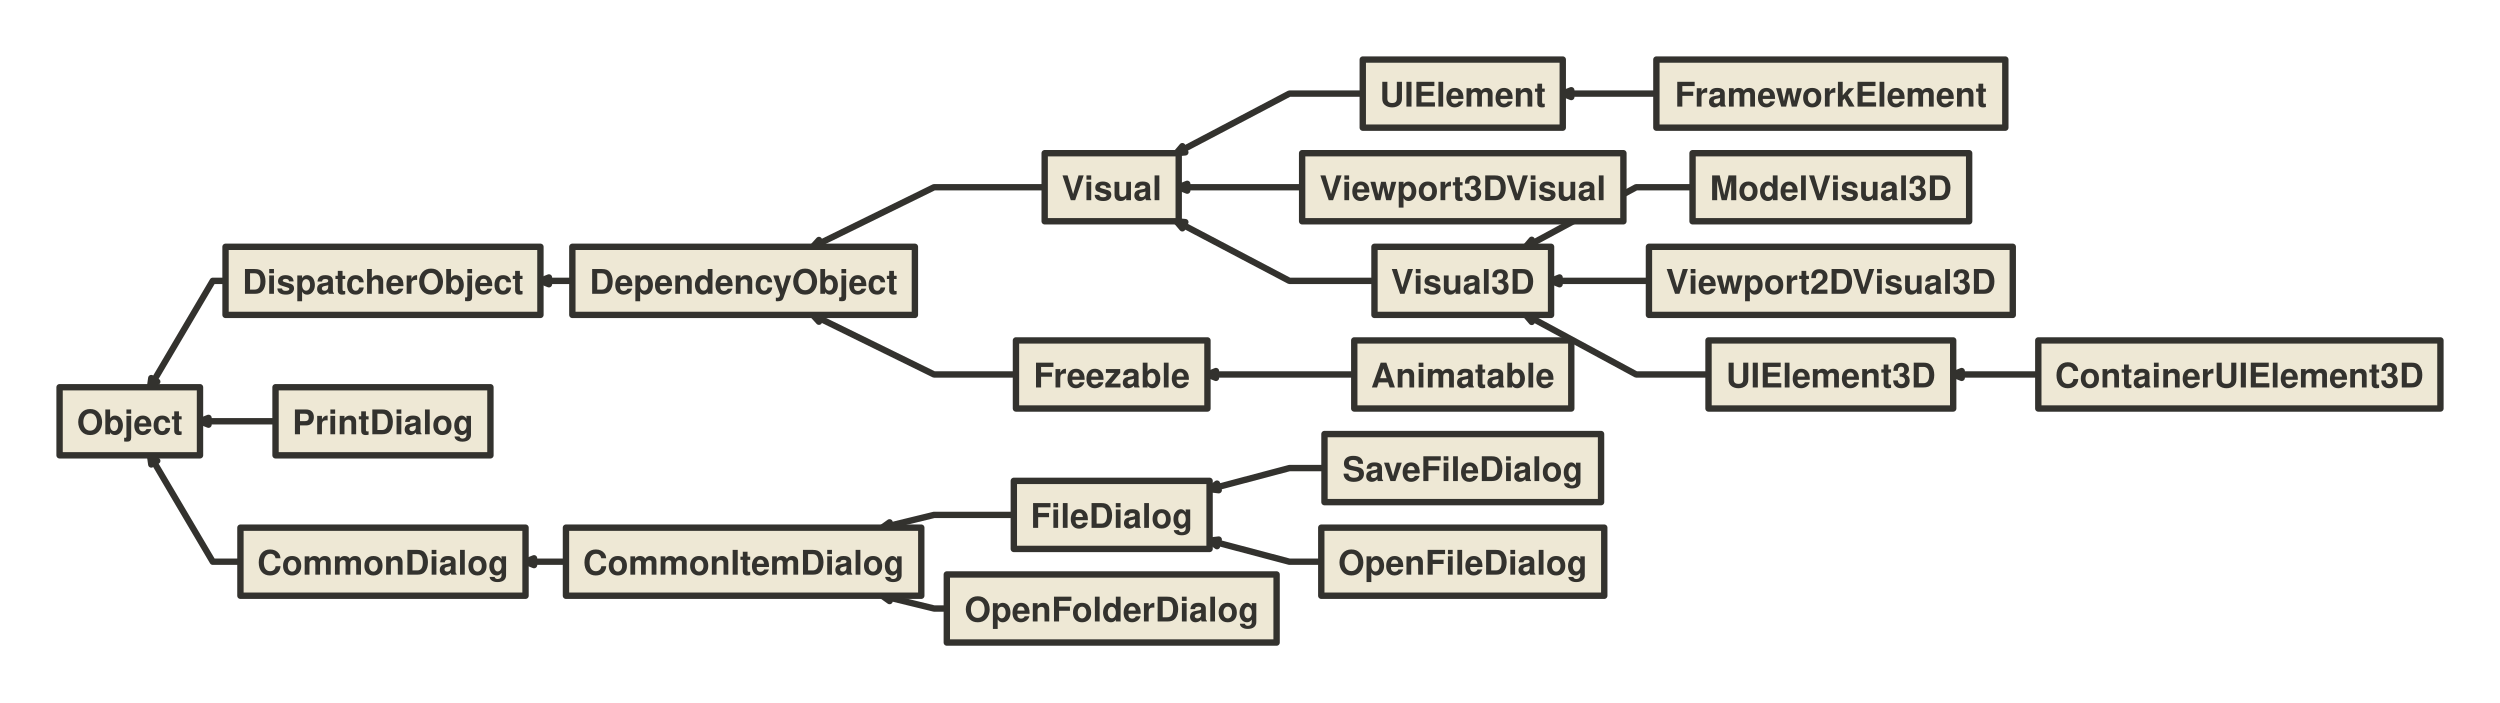
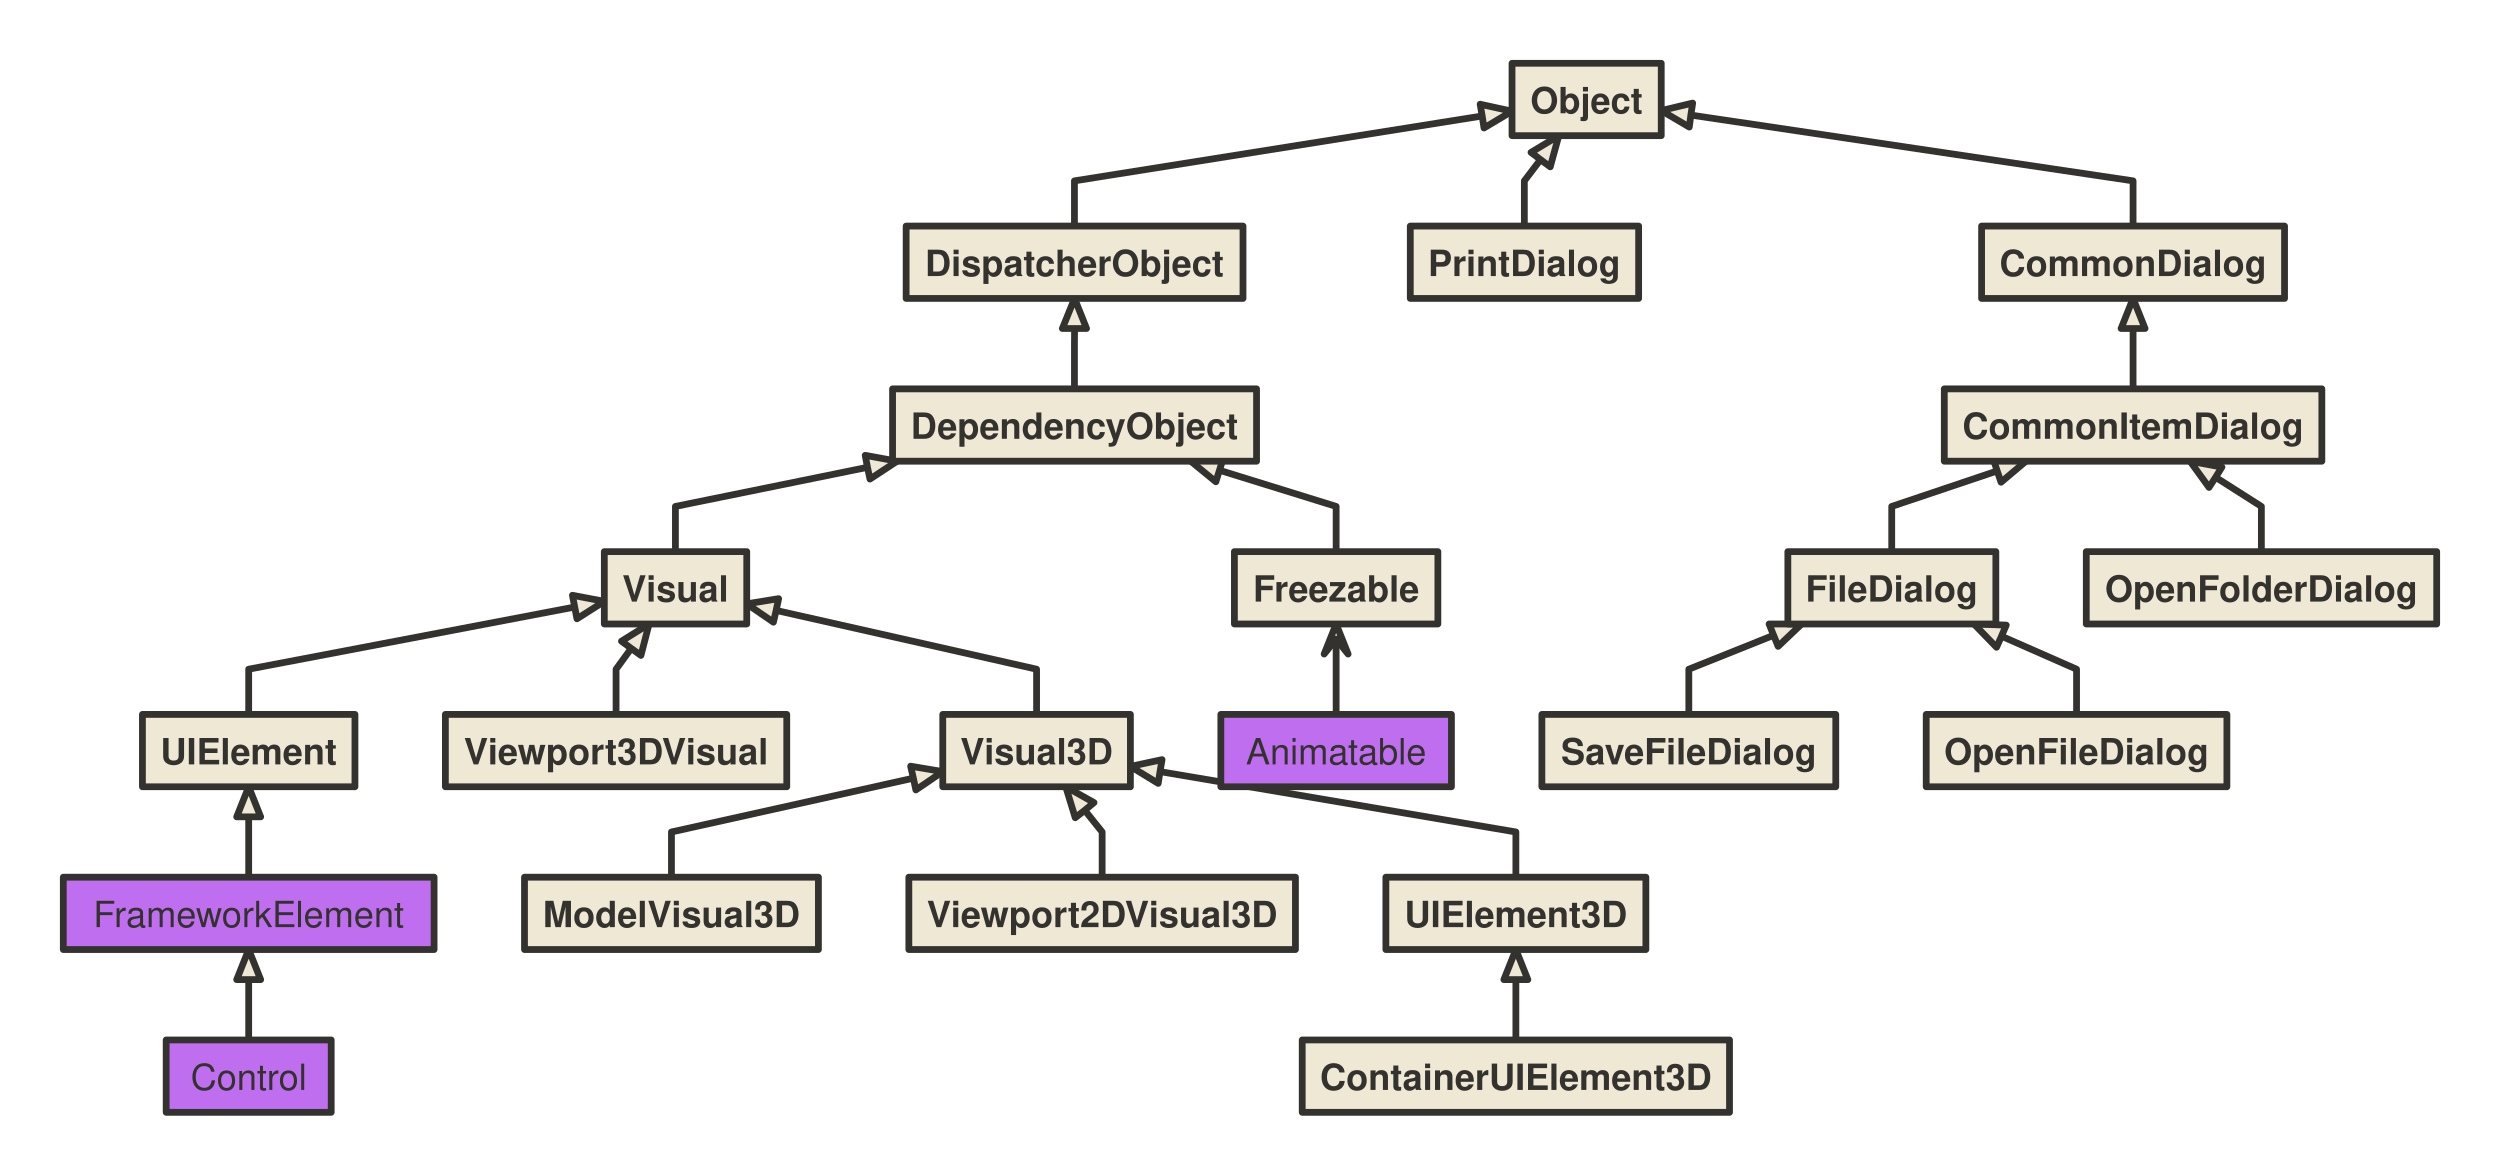
- <svg xmlns="http://www.w3.org/2000/svg" version="1.1" baseProfile="full" width="1175.0" height="330.0" viewbox="0 0 1175 330">
+ <svg xmlns="http://www.w3.org/2000/svg" version="1.1" baseProfile="full" width="1105.8" height="520.0" viewbox="0 0 1105.75 520">
  <g stroke-width="1.0" text-align="left" font="12pt Helvetica, Arial, sans-serif" font-size="12pt" font-family="Helvetica" font-weight="bold" font-style="normal">
    <g font-family="Helvetica" font-size="12pt" font-weight="bold" font-style="normal" stroke-width="3.0" stroke-linejoin="round" stroke-linecap="round" stroke="#33322E">
      <g stroke="transparent" fill="transparent">
-         <rect x="0.0" y="0.0" height="330.0" width="1175.0" stroke="none" />
+         <rect x="0.0" y="0.0" height="520.0" width="1105.8" stroke="none" />
      </g>
      <g transform="translate(8, 8)" fill="#33322E">
        <g transform="translate(20, 20)" fill="#eee8d5" font-family="Helvetica" font-size="12pt" font-weight="normal" font-style="normal">
-           <path d="M44.5 150.6 L72 104 L78 104 L78.0 104.0 " fill="none" />
-           <path d="M43.1 149.7 L44.5 150.6 L45.9 151.4 L42.5 154.0 Z" />
-           <path d="M230.0 104.0 L232 104 L241 104 L241.0 104.0 " fill="none" />
-           <path d="M230.0 102.4 L230.0 104.0 L230.0 105.6 L226.0 104.0 Z" />
-           <path d="M357.6 86.2 L411 60 L463 60 L463.0 60.0 " fill="none" />
-           <path d="M356.9 84.8 L357.6 86.2 L358.3 87.7 L354.0 88.0 Z" />
-           <path d="M528.4 42.1 L578 16 L612.5 16 L612.5 16.0 " fill="none" />
-           <path d="M527.7 40.7 L528.4 42.1 L529.1 43.6 L524.9 44.0 Z" />
-           <path d="M710.5 16.0 L741 16 L750.5 16 L750.5 16.0 " fill="none" />
-           <path d="M710.5 14.4 L710.5 16.0 L710.5 17.6 L706.5 16.0 Z" />
-           <path d="M357.6 121.8 L411 148 L449.5 148 L449.5 148.0 " fill="none" />
-           <path d="M358.3 120.3 L357.6 121.8 L356.9 123.2 L354.0 120.0 Z" />
-           <path d="M541.5 148.0 L578 148 L608.5 148 L608.5 148.0 " fill="none" />
-           <path d="M543.5 146.4 L541.5 148.0 L543.5 149.6 L539.5 148.0 Z" />
-           <path d="M530.0 60.0 L578 60 L584 60 L584.0 60.0 " fill="none" />
-           <path d="M530.0 58.4 L530.0 60.0 L530.0 61.6 L526.0 60.0 Z" />
-           <path d="M528.4 77.9 L578 104 L618 104 L618.0 104.0 " fill="none" />
-           <path d="M529.1 76.4 L528.4 77.9 L527.7 79.3 L524.9 76.0 Z" />
-           <path d="M692.7 86.1 L741 60 L767.5 60 L767.5 60.0 " fill="none" />
-           <path d="M691.9 84.7 L692.7 86.1 L693.4 87.5 L689.1 88.0 Z" />
-           <path d="M705.0 104.0 L741 104 L747 104 L747.0 104.0 " fill="none" />
-           <path d="M705.0 102.4 L705.0 104.0 L705.0 105.6 L701.0 104.0 Z" />
-           <path d="M692.7 121.9 L741 148 L775 148 L775.0 148.0 " fill="none" />
-           <path d="M693.4 120.5 L692.7 121.9 L691.9 123.3 L689.1 120.0 Z" />
-           <path d="M894.0 148.0 L924 148 L930 148 L930.0 148.0 " fill="none" />
-           <path d="M894.0 146.4 L894.0 148.0 L894.0 149.6 L890.0 148.0 Z" />
-           <path d="M70.0 170.0 L72 170 L101.5 170 L101.5 170.0 " fill="none" />
-           <path d="M70.0 168.4 L70.0 170.0 L70.0 171.6 L66.0 170.0 Z" />
-           <path d="M44.5 189.4 L72 236 L85 236 L85.0 236.0 " fill="none" />
-           <path d="M45.9 188.6 L44.5 189.4 L43.1 190.3 L42.5 186.0 Z" />
-           <path d="M223.0 236.0 L232 236 L238 236 L238.0 236.0 " fill="none" />
-           <path d="M223.0 234.4 L223.0 236.0 L223.0 237.6 L219.0 236.0 Z" />
-           <path d="M390.5 219.0 L411 214 L448.5 214 L448.5 214.0 " fill="none" />
-           <path d="M390.1 217.5 L390.5 219.0 L390.9 220.6 L386.6 220.0 Z" />
-           <path d="M544.4 200.9 L578 192 L594.5 192 L594.5 192.0 " fill="none" />
-           <path d="M544.0 199.3 L544.4 200.9 L544.8 202.4 L540.5 201.9 Z" />
-           <path d="M544.4 227.1 L578 236 L593 236 L593.0 236.0 " fill="none" />
-           <path d="M544.8 225.6 L544.4 227.1 L544.0 228.7 L540.5 226.1 Z" />
-           <path d="M390.5 253.0 L411 258 L417 258 L417.0 258.0 " fill="none" />
-           <path d="M390.9 251.4 L390.5 253.0 L390.1 254.5 L386.6 252.0 Z" />
+           <path d="M627.6 23.3 L447.25 52 L447.25 72 L447.3 72.0 " fill="none" />
+           <path d="M628.4 28.6 L627.6 23.3 L626.7 18.1 L640.8 21.2 Z" />
+           <path d="M447.3 117.3 L447.25 124 L447.25 144 L447.3 144.0 " fill="none" />
+           <path d="M452.6 117.3 L447.3 117.3 L441.9 117.3 L447.3 104.0 Z" />
+           <path d="M355.7 178.7 L270.75 196 L270.75 216 L270.8 216.0 " fill="none" />
+           <path d="M356.8 183.9 L355.7 178.7 L354.7 173.4 L368.8 176.0 Z" />
+           <path d="M226.2 240.5 L82 268 L82 288 L82.0 288.0 " fill="none" />
+           <path d="M227.2 245.7 L226.2 240.5 L225.2 235.3 L239.3 238.0 Z" />
+           <path d="M82.0 333.3 L82 340 L82 360 L82.0 360.0 " fill="none" />
+           <path d="M87.3 333.3 L82.0 333.3 L76.7 333.3 L82.0 320.0 Z" />
+           <path d="M82.0 405.3 L82 412 L82 432 L82.0 432.0 " fill="none" />
+           <path d="M87.3 405.3 L82.0 405.3 L76.7 405.3 L82.0 392.0 Z" />
+           <path d="M511.4 180.0 L563 196 L563 216 L563.0 216.0 " fill="none" />
+           <path d="M513.0 174.9 L511.4 180.0 L509.8 185.1 L498.7 176.0 Z" />
+           <path d="M563.0 254.7 L563 268 L563 288 L563.0 288.0 " fill="none" />
+           <path d="M568.3 261.3 L563.0 254.7 L557.7 261.3 L563.0 248.0 Z" />
+           <path d="M251.2 258.8 L244.5 268 L244.5 288 L244.5 288.0 " fill="none" />
+           <path d="M255.5 261.9 L251.2 258.8 L246.9 255.6 L259.1 248.0 Z" />
+           <path d="M315.3 242.0 L430.5 268 L430.5 288 L430.5 288.0 " fill="none" />
+           <path d="M316.4 236.8 L315.3 242.0 L314.1 247.2 L302.3 239.1 Z" />
+           <path d="M376.0 316.2 L269 340 L269 360 L269.0 360.0 " fill="none" />
+           <path d="M377.1 321.4 L376.0 316.2 L374.8 310.9 L389.0 313.3 Z" />
+           <path d="M451.8 330.4 L459.5 340 L459.5 360 L459.5 360.0 " fill="none" />
+           <path d="M455.9 327.0 L451.8 330.4 L447.6 333.7 L443.4 320.0 Z" />
+           <path d="M485.1 313.3 L642.5 340 L642.5 360 L642.5 360.0 " fill="none" />
+           <path d="M486.0 308.0 L485.1 313.3 L484.3 318.5 L472.0 311.0 Z" />
+           <path d="M642.5 405.3 L642.5 412 L642.5 432 L642.5 432.0 " fill="none" />
+           <path d="M647.8 405.3 L642.5 405.3 L637.2 405.3 L642.5 392.0 Z" />
+           <path d="M653.4 42.6 L646.25 52 L646.25 72 L646.3 72.0 " fill="none" />
+           <path d="M657.7 45.8 L653.4 42.6 L649.2 39.4 L661.5 32.0 Z" />
+           <path d="M719.9 22.9 L915.5 52 L915.5 72 L915.5 72.0 " fill="none" />
+           <path d="M720.7 17.6 L719.9 22.9 L719.2 28.2 L706.8 20.9 Z" />
+           <path d="M915.5 117.3 L915.5 124 L915.5 144 L915.5 144.0 " fill="none" />
+           <path d="M920.8 117.3 L915.5 117.3 L910.2 117.3 L915.5 104.0 Z" />
+           <path d="M855.4 180.3 L808.75 196 L808.75 216 L808.8 216.0 " fill="none" />
+           <path d="M857.1 185.3 L855.4 180.3 L853.7 175.2 L868.1 176.0 Z" />
+           <path d="M756.5 253.0 L719 268 L719 288 L719.0 288.0 " fill="none" />
+           <path d="M758.5 257.9 L756.5 253.0 L754.5 248.0 L768.9 248.0 Z" />
+           <path d="M857.3 253.4 L890.5 268 L890.5 288 L890.5 288.0 " fill="none" />
+           <path d="M859.4 248.5 L857.3 253.4 L855.1 258.3 L845.1 248.0 Z" />
+           <path d="M952.0 183.1 L972.25 196 L972.25 216 L972.3 216.0 " fill="none" />
+           <path d="M954.8 178.6 L952.0 183.1 L949.1 187.6 L940.7 176.0 Z" />
          <g data-name="Object">
            <g fill="#eee8d5" stroke="#33322E" data-name="Object">
-               <rect x="0.0" y="154.0" height="32.0" width="66.0" data-name="Object" />
-             </g>
-             <g transform="translate(0, 154)" font-family="Helvetica" font-size="12pt" font-weight="bold" font-style="normal" data-name="Object">
+               <rect x="640.8" y="0.0" height="32.0" width="66.0" data-name="Object" />
+             </g>
+             <g transform="translate(640.75, 0)" font-family="Helvetica" font-size="12pt" font-weight="bold" font-style="normal" data-name="Object">
              <g transform="translate(8, 8)" fill="#33322E" text-align="center" data-name="Object">
                <text x="25.0" y="14.1" stroke="none" text-anchor="middle" data-name="Object">Object</text>
              </g>
            </g>
          </g>
          <g data-name="DispatcherObject">
            <g fill="#eee8d5" stroke="#33322E" data-name="DispatcherObject">
-               <rect x="78.0" y="88.0" height="32.0" width="148.0" data-name="DispatcherObject" />
-             </g>
-             <g transform="translate(78, 88)" font-family="Helvetica" font-size="12pt" font-weight="bold" font-style="normal" data-name="DispatcherObject">
+               <rect x="372.8" y="72.0" height="32.0" width="149.0" data-name="DispatcherObject" />
+             </g>
+             <g transform="translate(372.75, 72)" font-family="Helvetica" font-size="12pt" font-weight="bold" font-style="normal" data-name="DispatcherObject">
              <g transform="translate(8, 8)" fill="#33322E" text-align="center" data-name="DispatcherObject">
-                 <text x="66.0" y="14.1" stroke="none" text-anchor="middle" data-name="DispatcherObject">DispatcherObject</text>
+                 <text x="66.5" y="14.1" stroke="none" text-anchor="middle" data-name="DispatcherObject">DispatcherObject</text>
              </g>
            </g>
          </g>
          <g data-name="DependencyObject">
            <g fill="#eee8d5" stroke="#33322E" data-name="DependencyObject">
-               <rect x="241.0" y="88.0" height="32.0" width="161.0" data-name="DependencyObject" />
-             </g>
-             <g transform="translate(241, 88)" font-family="Helvetica" font-size="12pt" font-weight="bold" font-style="normal" data-name="DependencyObject">
+               <rect x="366.8" y="144.0" height="32.0" width="161.0" data-name="DependencyObject" />
+             </g>
+             <g transform="translate(366.75, 144)" font-family="Helvetica" font-size="12pt" font-weight="bold" font-style="normal" data-name="DependencyObject">
              <g transform="translate(8, 8)" fill="#33322E" text-align="center" data-name="DependencyObject">
                <text x="72.5" y="14.1" stroke="none" text-anchor="middle" data-name="DependencyObject">DependencyObject</text>
              </g>
            </g>
          </g>
          <g data-name="Visual">
            <g fill="#eee8d5" stroke="#33322E" data-name="Visual">
-               <rect x="463.0" y="44.0" height="32.0" width="63.0" data-name="Visual" />
-             </g>
-             <g transform="translate(463, 44)" font-family="Helvetica" font-size="12pt" font-weight="bold" font-style="normal" data-name="Visual">
+               <rect x="239.3" y="216.0" height="32.0" width="63.0" data-name="Visual" />
+             </g>
+             <g transform="translate(239.25, 216)" font-family="Helvetica" font-size="12pt" font-weight="bold" font-style="normal" data-name="Visual">
              <g transform="translate(8, 8)" fill="#33322E" text-align="center" data-name="Visual">
                <text x="23.5" y="14.1" stroke="none" text-anchor="middle" data-name="Visual">Visual</text>
              </g>
            </g>
          </g>
          <g data-name="UIElement">
            <g fill="#eee8d5" stroke="#33322E" data-name="UIElement">
-               <rect x="612.5" y="0.0" height="32.0" width="94.0" data-name="UIElement" />
-             </g>
-             <g transform="translate(612.5, 0)" font-family="Helvetica" font-size="12pt" font-weight="bold" font-style="normal" data-name="UIElement">
+               <rect x="35.0" y="288.0" height="32.0" width="94.0" data-name="UIElement" />
+             </g>
+             <g transform="translate(35, 288)" font-family="Helvetica" font-size="12pt" font-weight="bold" font-style="normal" data-name="UIElement">
              <g transform="translate(8, 8)" fill="#33322E" text-align="center" data-name="UIElement">
                <text x="39.0" y="14.1" stroke="none" text-anchor="middle" data-name="UIElement">UIElement</text>
              </g>
            </g>
          </g>
          <g data-name="FrameworkElement">
-             <g fill="#eee8d5" stroke="#33322E" data-name="FrameworkElement">
-               <rect x="750.5" y="0.0" height="32.0" width="164.0" data-name="FrameworkElement" />
-             </g>
-             <g transform="translate(750.5, 0)" font-family="Helvetica" font-size="12pt" font-weight="bold" font-style="normal" data-name="FrameworkElement">
+             <g fill="#C06EF0" stroke="#33322E" data-name="FrameworkElement">
+               <rect x="0.0" y="360.0" height="32.0" width="164.0" data-name="FrameworkElement" />
+             </g>
+             <g transform="translate(0, 360)" font-family="Helvetica" font-size="12pt" font-weight="normal" font-style="normal" data-name="FrameworkElement">
              <g transform="translate(8, 8)" fill="#33322E" text-align="center" data-name="FrameworkElement">
                <text x="74.0" y="14.1" stroke="none" text-anchor="middle" data-name="FrameworkElement">FrameworkElement</text>
              </g>
            </g>
          </g>
+           <g data-name="Control">
+             <g fill="#C06EF0" stroke="#33322E" data-name="Control">
+               <rect x="45.5" y="432.0" height="32.0" width="73.0" data-name="Control" />
+             </g>
+             <g transform="translate(45.5, 432)" font-family="Helvetica" font-size="12pt" font-weight="normal" font-style="normal" data-name="Control">
+               <g transform="translate(8, 8)" fill="#33322E" text-align="center" data-name="Control">
+                 <text x="28.5" y="14.1" stroke="none" text-anchor="middle" data-name="Control">Control</text>
+               </g>
+             </g>
+           </g>
          <g data-name="Freezable">
            <g fill="#eee8d5" stroke="#33322E" data-name="Freezable">
-               <rect x="449.5" y="132.0" height="32.0" width="90.0" data-name="Freezable" />
-             </g>
-             <g transform="translate(449.5, 132)" font-family="Helvetica" font-size="12pt" font-weight="bold" font-style="normal" data-name="Freezable">
+               <rect x="518.0" y="216.0" height="32.0" width="90.0" data-name="Freezable" />
+             </g>
+             <g transform="translate(518, 216)" font-family="Helvetica" font-size="12pt" font-weight="bold" font-style="normal" data-name="Freezable">
              <g transform="translate(8, 8)" fill="#33322E" text-align="center" data-name="Freezable">
                <text x="37.0" y="14.1" stroke="none" text-anchor="middle" data-name="Freezable">Freezable</text>
              </g>
            </g>
          </g>
          <g data-name="Animatable">
-             <g fill="#eee8d5" stroke="#33322E" data-name="Animatable">
-               <rect x="608.5" y="132.0" height="32.0" width="102.0" data-name="Animatable" />
-             </g>
-             <g transform="translate(608.5, 132)" font-family="Helvetica" font-size="12pt" font-weight="bold" font-style="normal" data-name="Animatable">
+             <g fill="#C06EF0" stroke="#33322E" data-name="Animatable">
+               <rect x="512.0" y="288.0" height="32.0" width="102.0" data-name="Animatable" />
+             </g>
+             <g transform="translate(512, 288)" font-family="Helvetica" font-size="12pt" font-weight="normal" font-style="normal" data-name="Animatable">
              <g transform="translate(8, 8)" fill="#33322E" text-align="center" data-name="Animatable">
                <text x="43.0" y="14.1" stroke="none" text-anchor="middle" data-name="Animatable">Animatable</text>
              </g>
            </g>
          </g>
          <g data-name="Viewport3DVisual">
            <g fill="#eee8d5" stroke="#33322E" data-name="Viewport3DVisual">
-               <rect x="584.0" y="44.0" height="32.0" width="151.0" data-name="Viewport3DVisual" />
-             </g>
-             <g transform="translate(584, 44)" font-family="Helvetica" font-size="12pt" font-weight="bold" font-style="normal" data-name="Viewport3DVisual">
+               <rect x="169.0" y="288.0" height="32.0" width="151.0" data-name="Viewport3DVisual" />
+             </g>
+             <g transform="translate(169, 288)" font-family="Helvetica" font-size="12pt" font-weight="bold" font-style="normal" data-name="Viewport3DVisual">
              <g transform="translate(8, 8)" fill="#33322E" text-align="center" data-name="Viewport3DVisual">
                <text x="67.5" y="14.1" stroke="none" text-anchor="middle" data-name="Viewport3DVisual">Viewport3DVisual</text>
              </g>
            </g>
          </g>
          <g data-name="Visual3D">
            <g fill="#eee8d5" stroke="#33322E" data-name="Visual3D">
-               <rect x="618.0" y="88.0" height="32.0" width="83.0" data-name="Visual3D" />
-             </g>
-             <g transform="translate(618, 88)" font-family="Helvetica" font-size="12pt" font-weight="bold" font-style="normal" data-name="Visual3D">
+               <rect x="389.0" y="288.0" height="32.0" width="83.0" data-name="Visual3D" />
+             </g>
+             <g transform="translate(389, 288)" font-family="Helvetica" font-size="12pt" font-weight="bold" font-style="normal" data-name="Visual3D">
              <g transform="translate(8, 8)" fill="#33322E" text-align="center" data-name="Visual3D">
                <text x="33.5" y="14.1" stroke="none" text-anchor="middle" data-name="Visual3D">Visual3D</text>
              </g>
            </g>
          </g>
          <g data-name="ModelVisual3D">
            <g fill="#eee8d5" stroke="#33322E" data-name="ModelVisual3D">
-               <rect x="767.5" y="44.0" height="32.0" width="130.0" data-name="ModelVisual3D" />
-             </g>
-             <g transform="translate(767.5, 44)" font-family="Helvetica" font-size="12pt" font-weight="bold" font-style="normal" data-name="ModelVisual3D">
+               <rect x="204.0" y="360.0" height="32.0" width="130.0" data-name="ModelVisual3D" />
+             </g>
+             <g transform="translate(204, 360)" font-family="Helvetica" font-size="12pt" font-weight="bold" font-style="normal" data-name="ModelVisual3D">
              <g transform="translate(8, 8)" fill="#33322E" text-align="center" data-name="ModelVisual3D">
                <text x="57.0" y="14.1" stroke="none" text-anchor="middle" data-name="ModelVisual3D">ModelVisual3D</text>
              </g>
            </g>
          </g>
          <g data-name="Viewport2DVisual3D">
            <g fill="#eee8d5" stroke="#33322E" data-name="Viewport2DVisual3D">
-               <rect x="747.0" y="88.0" height="32.0" width="171.0" data-name="Viewport2DVisual3D" />
-             </g>
-             <g transform="translate(747, 88)" font-family="Helvetica" font-size="12pt" font-weight="bold" font-style="normal" data-name="Viewport2DVisual3D">
+               <rect x="374.0" y="360.0" height="32.0" width="171.0" data-name="Viewport2DVisual3D" />
+             </g>
+             <g transform="translate(374, 360)" font-family="Helvetica" font-size="12pt" font-weight="bold" font-style="normal" data-name="Viewport2DVisual3D">
              <g transform="translate(8, 8)" fill="#33322E" text-align="center" data-name="Viewport2DVisual3D">
                <text x="77.5" y="14.1" stroke="none" text-anchor="middle" data-name="Viewport2DVisual3D">Viewport2DVisual3D</text>
              </g>
            </g>
          </g>
          <g data-name="UIElement3D">
            <g fill="#eee8d5" stroke="#33322E" data-name="UIElement3D">
-               <rect x="775.0" y="132.0" height="32.0" width="115.0" data-name="UIElement3D" />
-             </g>
-             <g transform="translate(775, 132)" font-family="Helvetica" font-size="12pt" font-weight="bold" font-style="normal" data-name="UIElement3D">
+               <rect x="585.0" y="360.0" height="32.0" width="115.0" data-name="UIElement3D" />
+             </g>
+             <g transform="translate(585, 360)" font-family="Helvetica" font-size="12pt" font-weight="bold" font-style="normal" data-name="UIElement3D">
              <g transform="translate(8, 8)" fill="#33322E" text-align="center" data-name="UIElement3D">
                <text x="49.5" y="14.1" stroke="none" text-anchor="middle" data-name="UIElement3D">UIElement3D</text>
              </g>
            </g>
          </g>
          <g data-name="ContainerUIElement3D">
            <g fill="#eee8d5" stroke="#33322E" data-name="ContainerUIElement3D">
-               <rect x="930.0" y="132.0" height="32.0" width="189.0" data-name="ContainerUIElement3D" />
-             </g>
-             <g transform="translate(930, 132)" font-family="Helvetica" font-size="12pt" font-weight="bold" font-style="normal" data-name="ContainerUIElement3D">
+               <rect x="548.0" y="432.0" height="32.0" width="189.0" data-name="ContainerUIElement3D" />
+             </g>
+             <g transform="translate(548, 432)" font-family="Helvetica" font-size="12pt" font-weight="bold" font-style="normal" data-name="ContainerUIElement3D">
              <g transform="translate(8, 8)" fill="#33322E" text-align="center" data-name="ContainerUIElement3D">
                <text x="86.5" y="14.1" stroke="none" text-anchor="middle" data-name="ContainerUIElement3D">ContainerUIElement3D</text>
              </g>
            </g>
          </g>
          <g data-name="PrintDialog">
            <g fill="#eee8d5" stroke="#33322E" data-name="PrintDialog">
-               <rect x="101.5" y="154.0" height="32.0" width="101.0" data-name="PrintDialog" />
-             </g>
-             <g transform="translate(101.5, 154)" font-family="Helvetica" font-size="12pt" font-weight="bold" font-style="normal" data-name="PrintDialog">
+               <rect x="595.8" y="72.0" height="32.0" width="101.0" data-name="PrintDialog" />
+             </g>
+             <g transform="translate(595.75, 72)" font-family="Helvetica" font-size="12pt" font-weight="bold" font-style="normal" data-name="PrintDialog">
              <g transform="translate(8, 8)" fill="#33322E" text-align="center" data-name="PrintDialog">
                <text x="42.5" y="14.1" stroke="none" text-anchor="middle" data-name="PrintDialog">PrintDialog</text>
              </g>
            </g>
          </g>
          <g data-name="CommonDialog">
            <g fill="#eee8d5" stroke="#33322E" data-name="CommonDialog">
-               <rect x="85.0" y="220.0" height="32.0" width="134.0" data-name="CommonDialog" />
-             </g>
-             <g transform="translate(85, 220)" font-family="Helvetica" font-size="12pt" font-weight="bold" font-style="normal" data-name="CommonDialog">
+               <rect x="848.5" y="72.0" height="32.0" width="134.0" data-name="CommonDialog" />
+             </g>
+             <g transform="translate(848.5, 72)" font-family="Helvetica" font-size="12pt" font-weight="bold" font-style="normal" data-name="CommonDialog">
              <g transform="translate(8, 8)" fill="#33322E" text-align="center" data-name="CommonDialog">
                <text x="59.0" y="14.1" stroke="none" text-anchor="middle" data-name="CommonDialog">CommonDialog</text>
              </g>
            </g>
          </g>
          <g data-name="CommonItemDialog">
            <g fill="#eee8d5" stroke="#33322E" data-name="CommonItemDialog">
-               <rect x="238.0" y="220.0" height="32.0" width="167.0" data-name="CommonItemDialog" />
-             </g>
-             <g transform="translate(238, 220)" font-family="Helvetica" font-size="12pt" font-weight="bold" font-style="normal" data-name="CommonItemDialog">
+               <rect x="832.0" y="144.0" height="32.0" width="167.0" data-name="CommonItemDialog" />
+             </g>
+             <g transform="translate(832, 144)" font-family="Helvetica" font-size="12pt" font-weight="bold" font-style="normal" data-name="CommonItemDialog">
              <g transform="translate(8, 8)" fill="#33322E" text-align="center" data-name="CommonItemDialog">
                <text x="75.5" y="14.1" stroke="none" text-anchor="middle" data-name="CommonItemDialog">CommonItemDialog</text>
              </g>
            </g>
          </g>
          <g data-name="FileDialog">
            <g fill="#eee8d5" stroke="#33322E" data-name="FileDialog">
-               <rect x="448.5" y="198.0" height="32.0" width="92.0" data-name="FileDialog" />
-             </g>
-             <g transform="translate(448.5, 198)" font-family="Helvetica" font-size="12pt" font-weight="bold" font-style="normal" data-name="FileDialog">
+               <rect x="762.8" y="216.0" height="32.0" width="92.0" data-name="FileDialog" />
+             </g>
+             <g transform="translate(762.75, 216)" font-family="Helvetica" font-size="12pt" font-weight="bold" font-style="normal" data-name="FileDialog">
              <g transform="translate(8, 8)" fill="#33322E" text-align="center" data-name="FileDialog">
                <text x="38.0" y="14.1" stroke="none" text-anchor="middle" data-name="FileDialog">FileDialog</text>
              </g>
            </g>
          </g>
          <g data-name="SaveFileDialog">
            <g fill="#eee8d5" stroke="#33322E" data-name="SaveFileDialog">
-               <rect x="594.5" y="176.0" height="32.0" width="130.0" data-name="SaveFileDialog" />
-             </g>
-             <g transform="translate(594.5, 176)" font-family="Helvetica" font-size="12pt" font-weight="bold" font-style="normal" data-name="SaveFileDialog">
+               <rect x="654.0" y="288.0" height="32.0" width="130.0" data-name="SaveFileDialog" />
+             </g>
+             <g transform="translate(654, 288)" font-family="Helvetica" font-size="12pt" font-weight="bold" font-style="normal" data-name="SaveFileDialog">
              <g transform="translate(8, 8)" fill="#33322E" text-align="center" data-name="SaveFileDialog">
                <text x="57.0" y="14.1" stroke="none" text-anchor="middle" data-name="SaveFileDialog">SaveFileDialog</text>
              </g>
            </g>
          </g>
          <g data-name="OpenFileDialog">
            <g fill="#eee8d5" stroke="#33322E" data-name="OpenFileDialog">
-               <rect x="593.0" y="220.0" height="32.0" width="133.0" data-name="OpenFileDialog" />
-             </g>
-             <g transform="translate(593, 220)" font-family="Helvetica" font-size="12pt" font-weight="bold" font-style="normal" data-name="OpenFileDialog">
+               <rect x="824.0" y="288.0" height="32.0" width="133.0" data-name="OpenFileDialog" />
+             </g>
+             <g transform="translate(824, 288)" font-family="Helvetica" font-size="12pt" font-weight="bold" font-style="normal" data-name="OpenFileDialog">
              <g transform="translate(8, 8)" fill="#33322E" text-align="center" data-name="OpenFileDialog">
                <text x="58.5" y="14.1" stroke="none" text-anchor="middle" data-name="OpenFileDialog">OpenFileDialog</text>
              </g>
            </g>
          </g>
          <g data-name="OpenFolderDialog">
            <g fill="#eee8d5" stroke="#33322E" data-name="OpenFolderDialog">
-               <rect x="417.0" y="242.0" height="32.0" width="155.0" data-name="OpenFolderDialog" />
-             </g>
-             <g transform="translate(417, 242)" font-family="Helvetica" font-size="12pt" font-weight="bold" font-style="normal" data-name="OpenFolderDialog">
+               <rect x="894.8" y="216.0" height="32.0" width="155.0" data-name="OpenFolderDialog" />
+             </g>
+             <g transform="translate(894.75, 216)" font-family="Helvetica" font-size="12pt" font-weight="bold" font-style="normal" data-name="OpenFolderDialog">
              <g transform="translate(8, 8)" fill="#33322E" text-align="center" data-name="OpenFolderDialog">
                <text x="69.5" y="14.1" stroke="none" text-anchor="middle" data-name="OpenFolderDialog">OpenFolderDialog</text>
              </g>
            </g>
          </g>
        </g>
      </g>
    </g>
  </g>
</svg>
